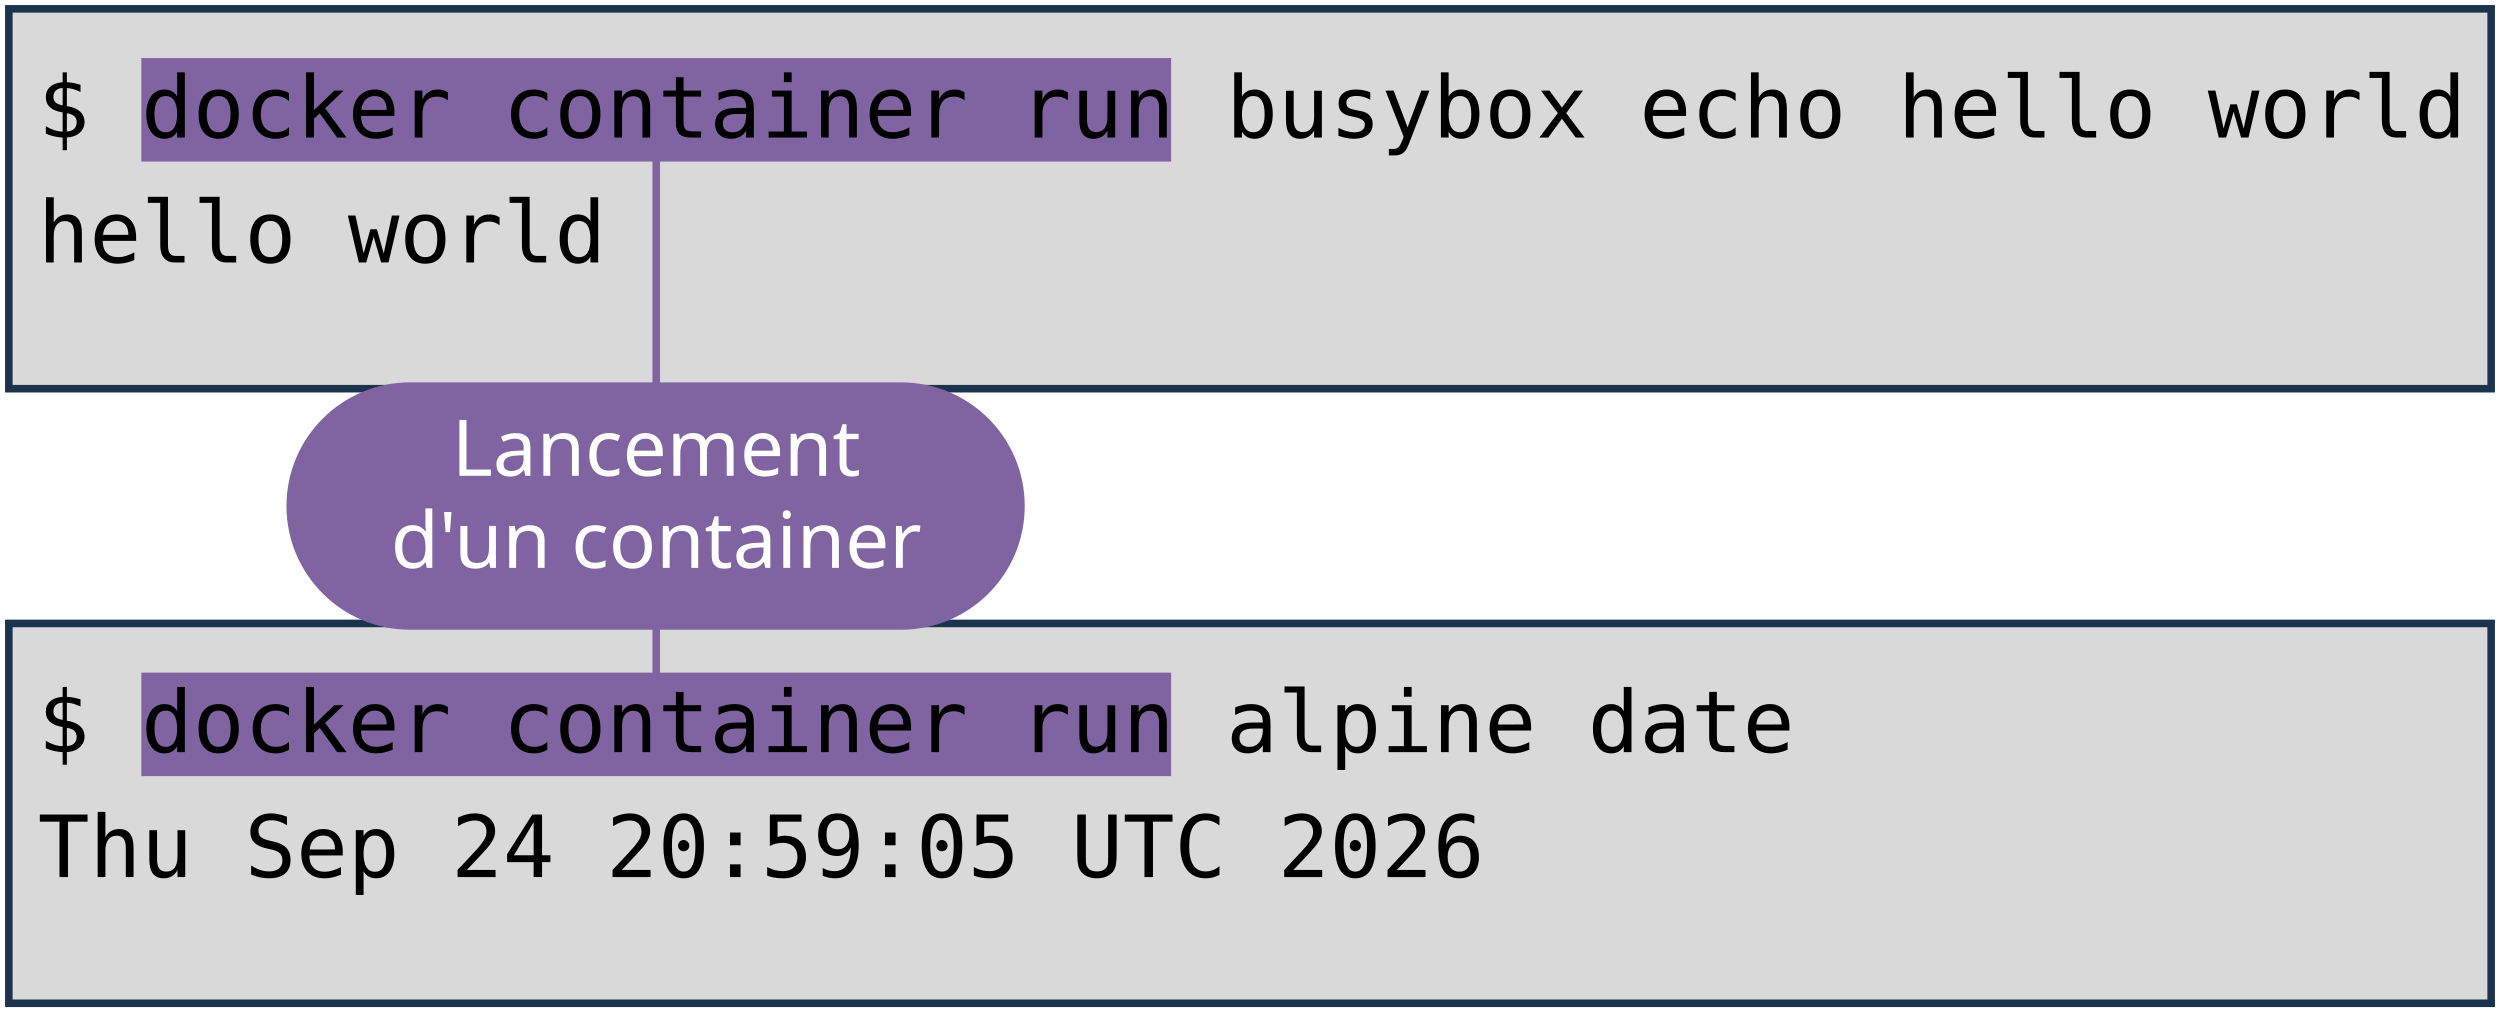
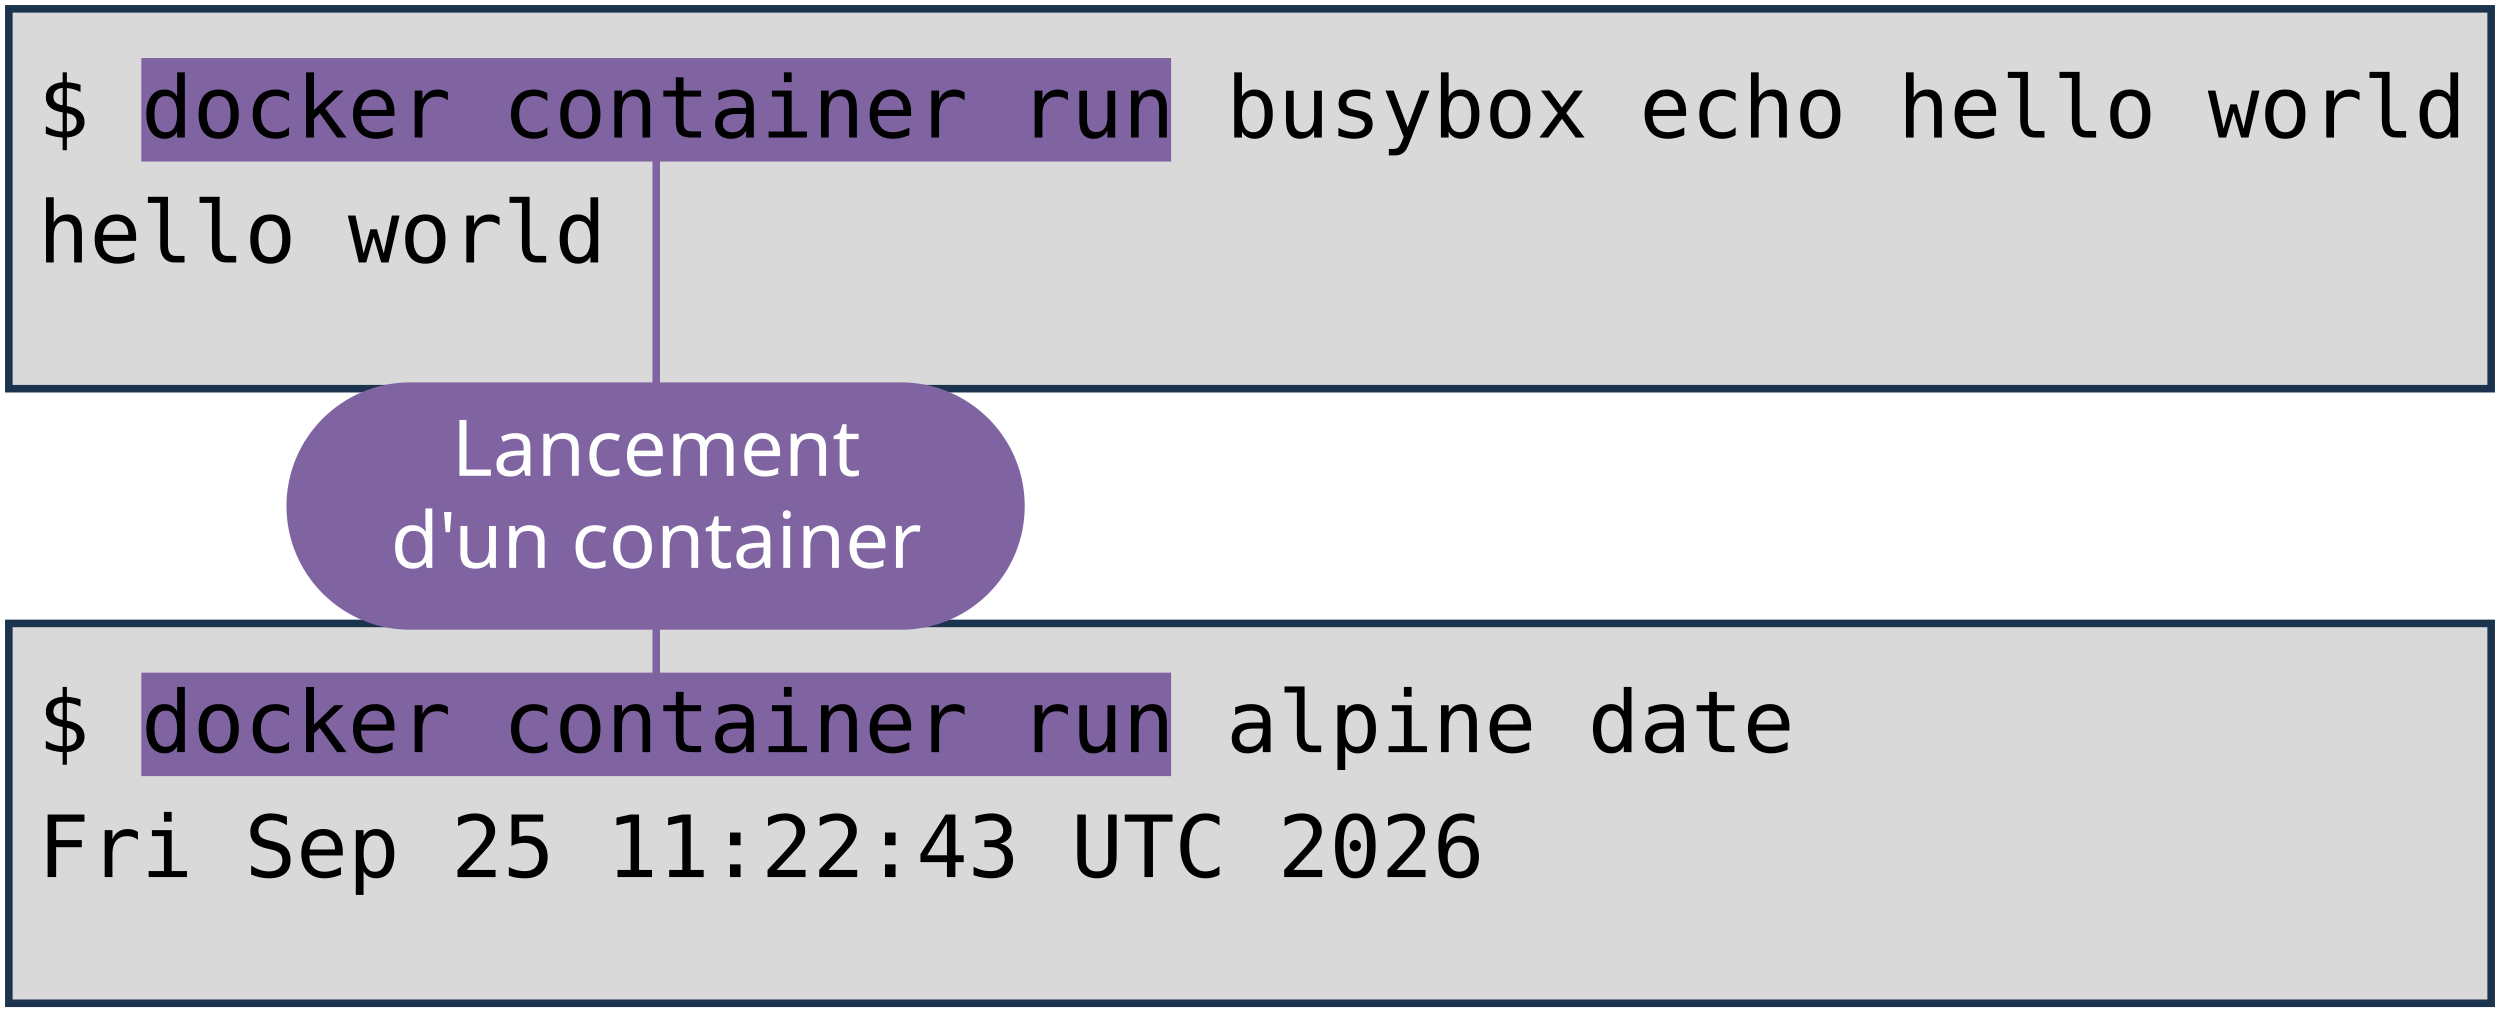
<svg xmlns="http://www.w3.org/2000/svg" viewBox="0 0 1981 801" width="1981" height="801" role="img" aria-label="Deux terminaux : docker container run busybox echo hello world, et docker container run alpine date. Annotations : lancement d'un container, image, commande lancée.">
  <style>
    .code { font-family: "DejaVu Sans Mono", Menlo, Consolas, monospace; font-size: 68px; fill: #000000; }
    .pill { font-family: "Trebuchet MS", "Century Gothic", Verdana, sans-serif; font-size: 62px; text-anchor: middle; }
  </style>
  <rect width="1981" height="801" fill="#FFFFFF" />
  <rect x="7" y="7" width="1967" height="301" fill="#D9D9D9" stroke="#1C334E" stroke-width="6" />
  <rect x="7" y="494" width="1967" height="301" fill="#D9D9D9" stroke="#1C334E" stroke-width="6" />
  <rect x="112" y="46" width="816" height="82" fill="#8064A2" />
  <rect x="112" y="533" width="816" height="82" fill="#8064A2" />
  <text x="30" y="109" class="code" xml:space="preserve">$ docker container run busybox echo hello world</text>
  <text x="30" y="208" class="code" xml:space="preserve">hello world</text>
  <text x="30" y="596" class="code" xml:space="preserve">$ docker container run alpine date</text>
-   <text x="30" y="695" class="code" xml:space="preserve">Thu Sep 24 20:59:05 UTC 2026</text>
+   <text x="30" y="695" class="code" xml:space="preserve">Fri Sep 25 11:22:43 UTC 2026</text>
  <path d="M 520 401 L 520 128" stroke="#8064A2" stroke-width="6" fill="none" stroke-linecap="round" />
  <path d="M 520 401 L 520 533" stroke="#8064A2" stroke-width="6" fill="none" stroke-linecap="round" />
  <rect x="227" y="303" width="585" height="196" rx="98" fill="#8064A2" />
  <text x="520" y="377" class="pill" fill="#FFFFFF">Lancement</text>
  <text x="520" y="450" class="pill" fill="#FFFFFF">d'un container</text>
</svg>
